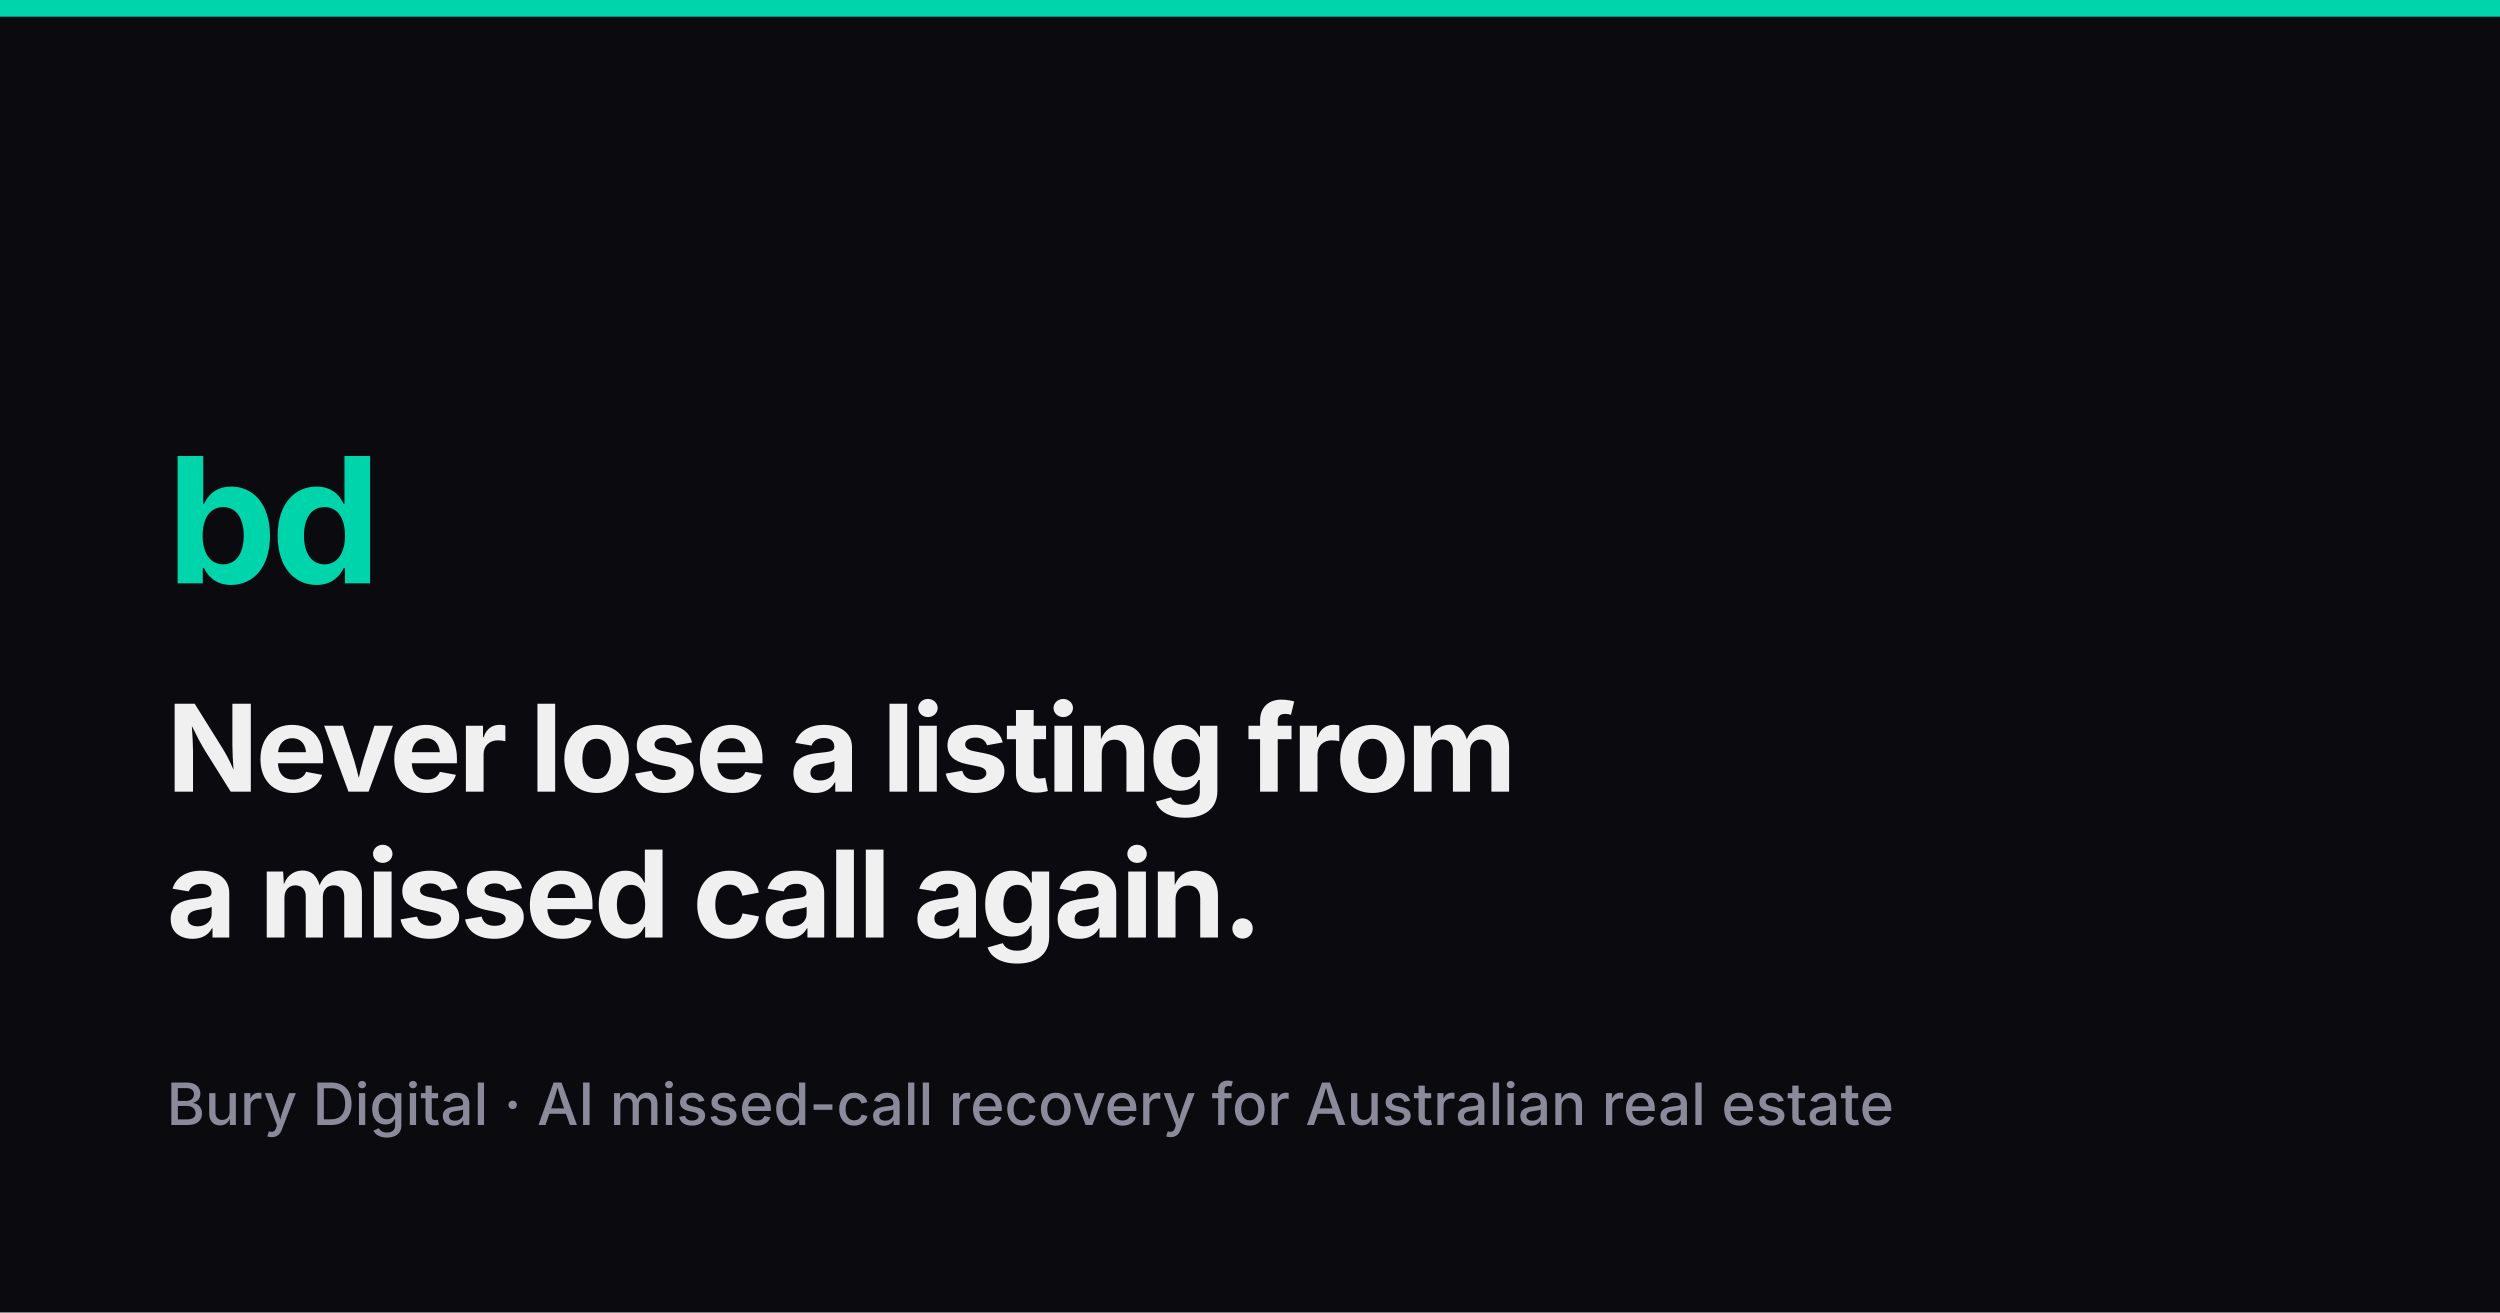
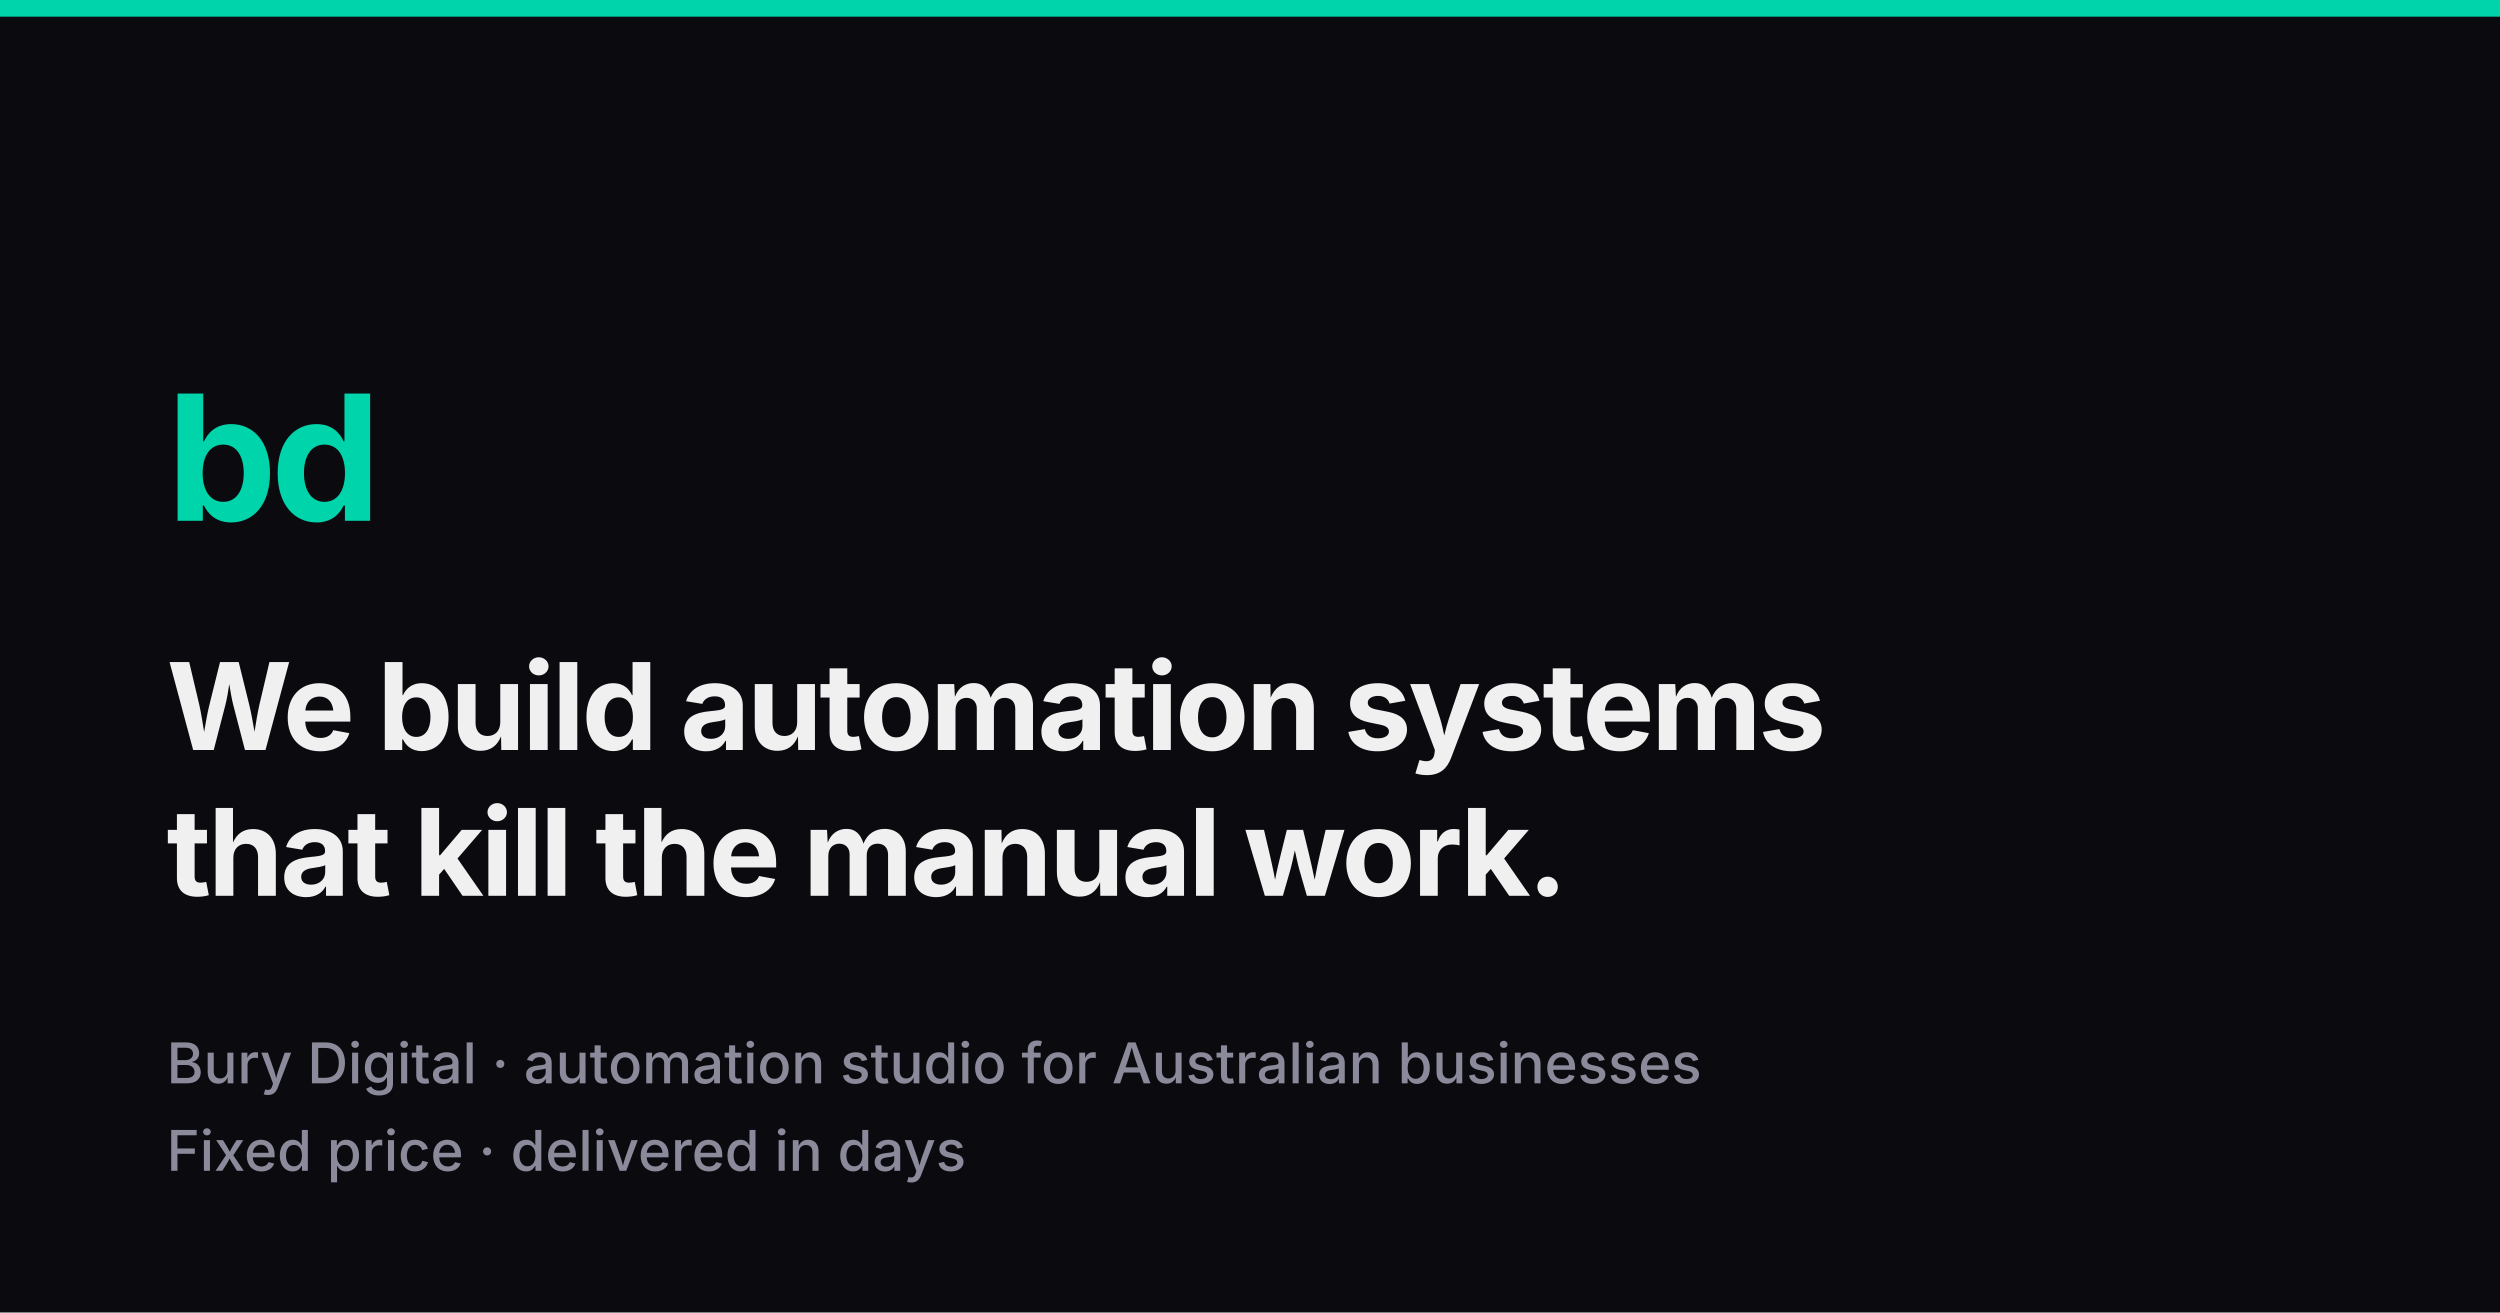
<svg xmlns="http://www.w3.org/2000/svg" viewBox="0 0 1200 630" width="1200" height="630">
  <rect width="1200" height="630" fill="#0A0A0F" />
  <rect x="0" y="0" width="1200" height="8" fill="#00D4AA" />
-   <text x="80" y="280" font-family="Space Grotesk, Inter, sans-serif" font-weight="700" font-size="84" fill="#00D4AA" letter-spacing="-3">bd</text>
-   <text x="80" y="380" font-family="Inter, sans-serif" font-weight="700" font-size="58" fill="#F0F0F0" letter-spacing="-1.5">Never lose a listing from</text>
-   <text x="80" y="450" font-family="Inter, sans-serif" font-weight="700" font-size="58" fill="#F0F0F0" letter-spacing="-1.5">a missed call again.</text>
-   <text x="80" y="540" font-family="Inter, sans-serif" font-weight="500" font-size="28" fill="#8A8A9A">Bury Digital · AI missed-call recovery for Australian real estate</text>
+   <text x="80" y="250" font-family="Space Grotesk, Inter, sans-serif" font-weight="700" font-size="84" fill="#00D4AA" letter-spacing="-3">bd</text>
+   <text x="80" y="360" font-family="Inter, sans-serif" font-weight="700" font-size="58" fill="#F0F0F0" letter-spacing="-1.5">We build automation systems</text>
+   <text x="80" y="430" font-family="Inter, sans-serif" font-weight="700" font-size="58" fill="#F0F0F0" letter-spacing="-1.5">that kill the manual work.</text>
+   <text x="80" y="520" font-family="Inter, sans-serif" font-weight="500" font-size="27" fill="#8A8A9A">Bury Digital · automation studio for Australian businesses</text>
+   <text x="80" y="562" font-family="Inter, sans-serif" font-weight="500" font-size="27" fill="#8A8A9A">Fixed price · delivered in days</text>
</svg>
